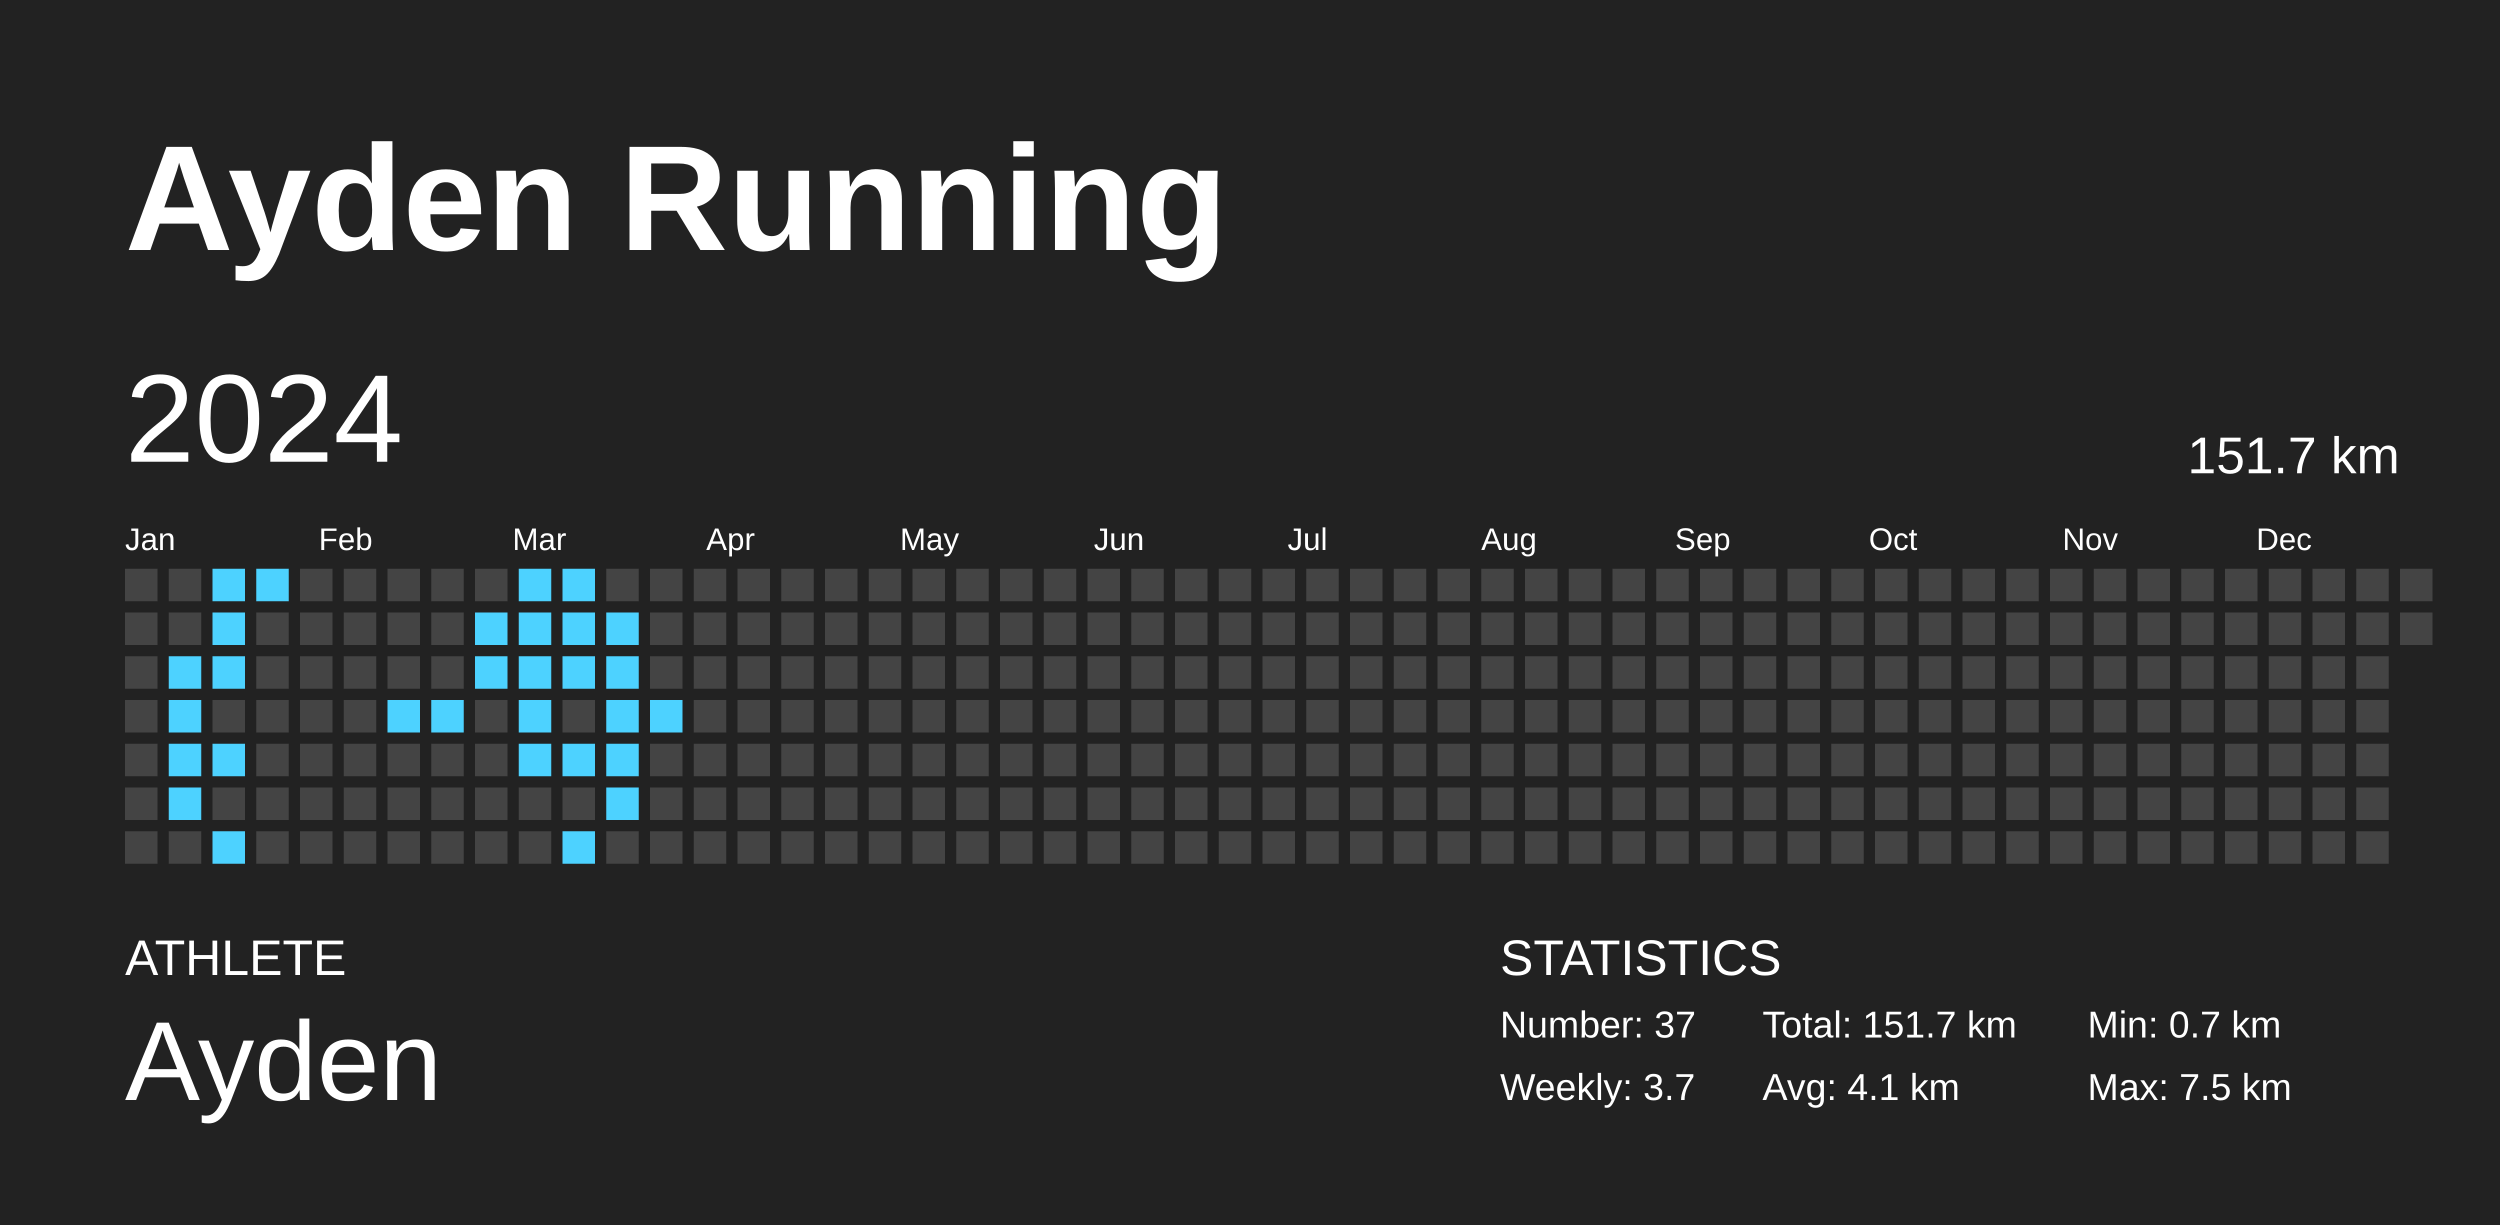
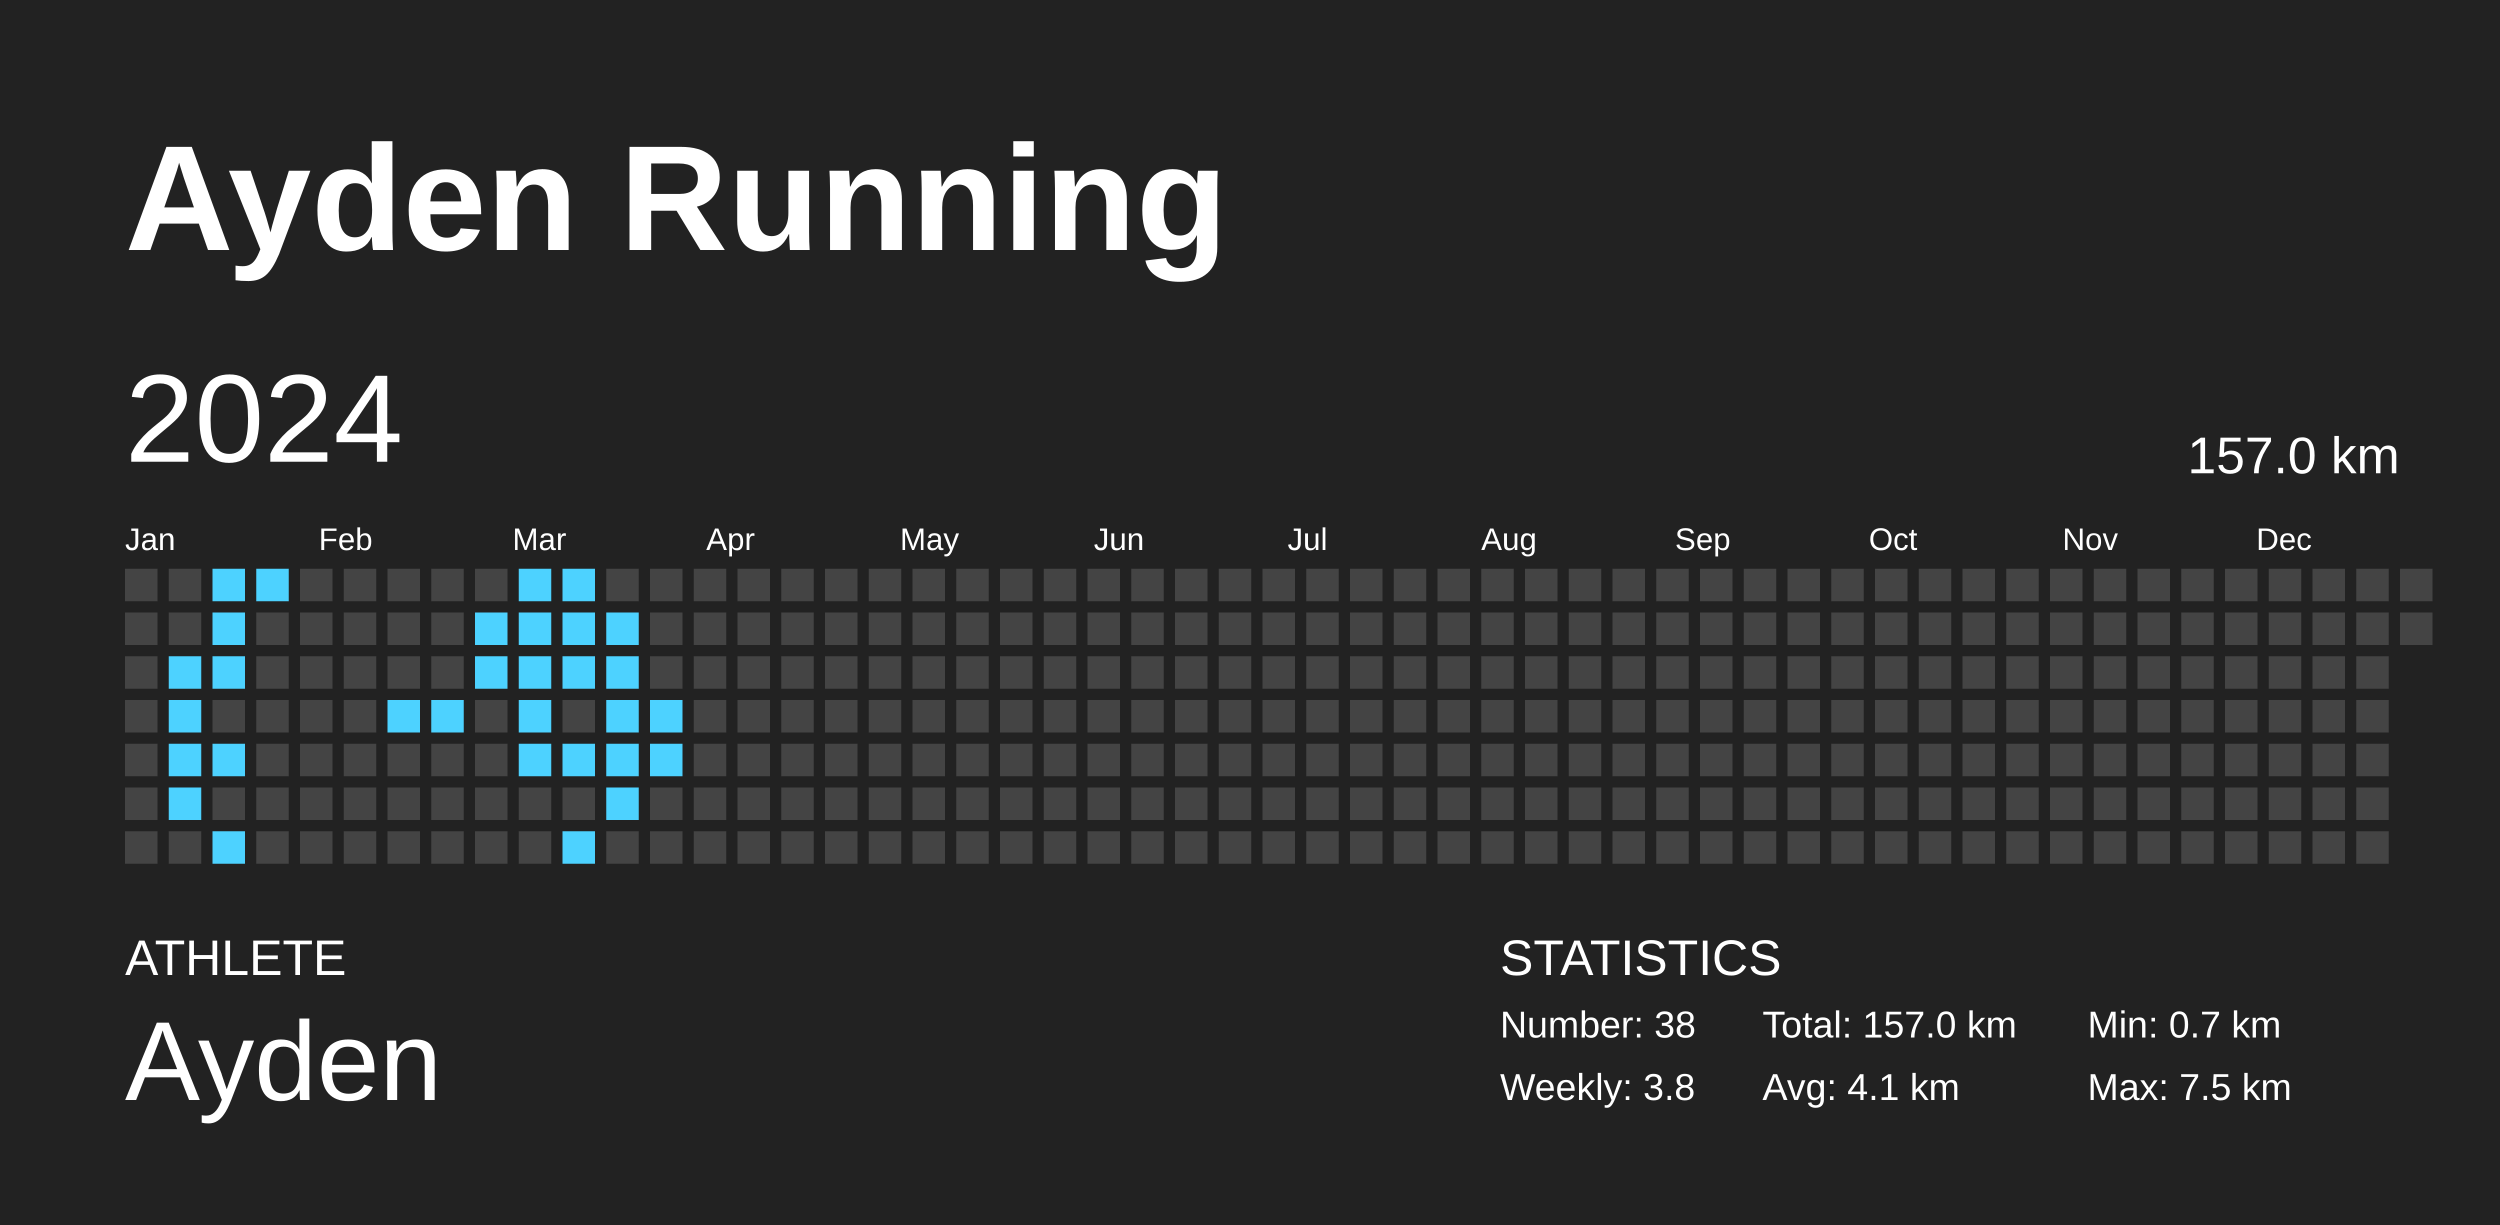
<svg xmlns="http://www.w3.org/2000/svg" baseProfile="full" height="98mm" version="1.1" viewBox="0,0,200,98" width="200mm">
  <defs />
  <rect fill="#222222" height="98" width="200" x="0" y="0" />
  <text fill="#FFFFFF" style="font-size:12px; font-family:Arial; font-weight:bold;" x="10" y="20">Ayden Running</text>
  <text fill="#FFFFFF" style="font-size:4px; font-family:Arial" x="10" y="78">ATHLETE</text>
  <text fill="#FFFFFF" style="font-size:9px; font-family:Arial" x="10" y="88">Ayden</text>
  <text fill="#FFFFFF" style="font-size:4px; font-family:Arial" x="120" y="78">STATISTICS</text>
-   <text fill="#FFFFFF" style="font-size:3px; font-family:Arial" x="120" y="83">Number: 37</text>
-   <text fill="#FFFFFF" style="font-size:3px; font-family:Arial" x="120" y="88">Weekly: 3.7</text>
-   <text fill="#FFFFFF" style="font-size:3px; font-family:Arial" x="141" y="83">Total: 151.7 km</text>
+   <text fill="#FFFFFF" style="font-size:3px; font-family:Arial" x="120" y="83">Number: 38</text>
+   <text fill="#FFFFFF" style="font-size:3px; font-family:Arial" x="120" y="88">Weekly: 3.8</text>
+   <text fill="#FFFFFF" style="font-size:3px; font-family:Arial" x="141" y="83">Total: 157.0 km</text>
  <text fill="#FFFFFF" style="font-size:3px; font-family:Arial" x="141" y="88">Avg: 4.1 km</text>
  <text fill="#FFFFFF" style="font-size:3px; font-family:Arial" x="167" y="83">Min: 0.7 km</text>
  <text fill="#FFFFFF" style="font-size:3px; font-family:Arial" x="167" y="88">Max: 7.5 km</text>
  <text dominant-baseline="hanging" fill="#FFFFFF" style="font-size:10.0px; font-family:Arial;" x="10" y="30">2024</text>
-   <text dominant-baseline="hanging" fill="#FFFFFF" style="font-size:4.125px; font-family:Arial;" x="175" y="35">151.7 km</text>
+   <text dominant-baseline="hanging" fill="#FFFFFF" style="font-size:4.125px; font-family:Arial;" x="175" y="35">157.0 km</text>
  <text fill="#FFFFFF" style="font-size:2.5px; font-family:Arial" x="10.0" y="44">Jan</text>
  <text fill="#FFFFFF" style="font-size:2.5px; font-family:Arial" x="25.5" y="44">Feb</text>
  <text fill="#FFFFFF" style="font-size:2.5px; font-family:Arial" x="41.0" y="44">Mar</text>
  <text fill="#FFFFFF" style="font-size:2.5px; font-family:Arial" x="56.5" y="44">Apr</text>
  <text fill="#FFFFFF" style="font-size:2.5px; font-family:Arial" x="72.0" y="44">May</text>
  <text fill="#FFFFFF" style="font-size:2.5px; font-family:Arial" x="87.5" y="44">Jun</text>
  <text fill="#FFFFFF" style="font-size:2.5px; font-family:Arial" x="103.0" y="44">Jul</text>
  <text fill="#FFFFFF" style="font-size:2.5px; font-family:Arial" x="118.5" y="44">Aug</text>
  <text fill="#FFFFFF" style="font-size:2.5px; font-family:Arial" x="134.0" y="44">Sep</text>
  <text fill="#FFFFFF" style="font-size:2.5px; font-family:Arial" x="149.5" y="44">Oct</text>
  <text fill="#FFFFFF" style="font-size:2.5px; font-family:Arial" x="165.0" y="44">Nov</text>
  <text fill="#FFFFFF" style="font-size:2.5px; font-family:Arial" x="180.5" y="44">Dec</text>
  <rect fill="#444444" height="2.6" width="2.6" x="10.0" y="45.5" />
  <rect fill="#444444" height="2.6" width="2.6" x="10.0" y="49.0" />
  <rect fill="#444444" height="2.6" width="2.6" x="10.0" y="52.5" />
  <rect fill="#444444" height="2.6" width="2.6" x="10.0" y="56.0" />
  <rect fill="#444444" height="2.6" width="2.6" x="10.0" y="59.5" />
  <rect fill="#444444" height="2.6" width="2.6" x="10.0" y="63.0" />
  <rect fill="#444444" height="2.6" width="2.6" x="10.0" y="66.5" />
  <rect fill="#444444" height="2.6" width="2.6" x="13.5" y="45.5" />
  <rect fill="#444444" height="2.6" width="2.6" x="13.5" y="49.0" />
  <rect fill="#4dd2ff" height="2.6" width="2.6" x="13.5" y="52.5" />
  <rect fill="#4dd2ff" height="2.6" width="2.6" x="13.5" y="56.0" />
  <rect fill="#4dd2ff" height="2.6" width="2.6" x="13.5" y="59.5" />
  <rect fill="#4dd2ff" height="2.6" width="2.6" x="13.5" y="63.0" />
  <rect fill="#444444" height="2.6" width="2.6" x="13.5" y="66.5" />
  <rect fill="#4dd2ff" height="2.6" width="2.6" x="17.0" y="45.5" />
  <rect fill="#4dd2ff" height="2.6" width="2.6" x="17.0" y="49.0" />
  <rect fill="#4dd2ff" height="2.6" width="2.6" x="17.0" y="52.5" />
  <rect fill="#444444" height="2.6" width="2.6" x="17.0" y="56.0" />
  <rect fill="#4dd2ff" height="2.6" width="2.6" x="17.0" y="59.5" />
  <rect fill="#444444" height="2.6" width="2.6" x="17.0" y="63.0" />
  <rect fill="#4dd2ff" height="2.6" width="2.6" x="17.0" y="66.5" />
  <rect fill="#4dd2ff" height="2.6" width="2.6" x="20.5" y="45.5" />
  <rect fill="#444444" height="2.6" width="2.6" x="20.5" y="49.0" />
  <rect fill="#444444" height="2.6" width="2.6" x="20.5" y="52.5" />
  <rect fill="#444444" height="2.6" width="2.6" x="20.5" y="56.0" />
  <rect fill="#444444" height="2.6" width="2.6" x="20.5" y="59.5" />
  <rect fill="#444444" height="2.6" width="2.6" x="20.5" y="63.0" />
  <rect fill="#444444" height="2.6" width="2.6" x="20.5" y="66.5" />
  <rect fill="#444444" height="2.6" width="2.6" x="24.0" y="45.5" />
  <rect fill="#444444" height="2.6" width="2.6" x="24.0" y="49.0" />
  <rect fill="#444444" height="2.6" width="2.6" x="24.0" y="52.5" />
  <rect fill="#444444" height="2.6" width="2.6" x="24.0" y="56.0" />
  <rect fill="#444444" height="2.6" width="2.6" x="24.0" y="59.5" />
  <rect fill="#444444" height="2.6" width="2.6" x="24.0" y="63.0" />
  <rect fill="#444444" height="2.6" width="2.6" x="24.0" y="66.5" />
  <rect fill="#444444" height="2.6" width="2.6" x="27.5" y="45.5" />
  <rect fill="#444444" height="2.6" width="2.6" x="27.5" y="49.0" />
  <rect fill="#444444" height="2.6" width="2.6" x="27.5" y="52.5" />
  <rect fill="#444444" height="2.6" width="2.6" x="27.5" y="56.0" />
  <rect fill="#444444" height="2.6" width="2.6" x="27.5" y="59.5" />
  <rect fill="#444444" height="2.6" width="2.6" x="27.5" y="63.0" />
  <rect fill="#444444" height="2.6" width="2.6" x="27.5" y="66.5" />
  <rect fill="#444444" height="2.6" width="2.6" x="31.0" y="45.5" />
  <rect fill="#444444" height="2.6" width="2.6" x="31.0" y="49.0" />
  <rect fill="#444444" height="2.6" width="2.6" x="31.0" y="52.5" />
  <rect fill="#4dd2ff" height="2.6" width="2.6" x="31.0" y="56.0" />
  <rect fill="#444444" height="2.6" width="2.6" x="31.0" y="59.5" />
  <rect fill="#444444" height="2.6" width="2.6" x="31.0" y="63.0" />
  <rect fill="#444444" height="2.6" width="2.6" x="31.0" y="66.5" />
  <rect fill="#444444" height="2.6" width="2.6" x="34.5" y="45.5" />
  <rect fill="#444444" height="2.6" width="2.6" x="34.5" y="49.0" />
  <rect fill="#444444" height="2.6" width="2.6" x="34.5" y="52.5" />
  <rect fill="#4dd2ff" height="2.6" width="2.6" x="34.5" y="56.0" />
  <rect fill="#444444" height="2.6" width="2.6" x="34.5" y="59.5" />
  <rect fill="#444444" height="2.6" width="2.6" x="34.5" y="63.0" />
  <rect fill="#444444" height="2.6" width="2.6" x="34.5" y="66.5" />
  <rect fill="#444444" height="2.6" width="2.6" x="38.0" y="45.5" />
  <rect fill="#4dd2ff" height="2.6" width="2.6" x="38.0" y="49.0" />
  <rect fill="#4dd2ff" height="2.6" width="2.6" x="38.0" y="52.5" />
  <rect fill="#444444" height="2.6" width="2.6" x="38.0" y="56.0" />
  <rect fill="#444444" height="2.6" width="2.6" x="38.0" y="59.5" />
  <rect fill="#444444" height="2.6" width="2.6" x="38.0" y="63.0" />
  <rect fill="#444444" height="2.6" width="2.6" x="38.0" y="66.5" />
  <rect fill="#4dd2ff" height="2.6" width="2.6" x="41.5" y="45.5" />
  <rect fill="#4dd2ff" height="2.6" width="2.6" x="41.5" y="49.0" />
  <rect fill="#4dd2ff" height="2.6" width="2.6" x="41.5" y="52.5" />
  <rect fill="#4dd2ff" height="2.6" width="2.6" x="41.5" y="56.0" />
  <rect fill="#4dd2ff" height="2.6" width="2.6" x="41.5" y="59.5" />
  <rect fill="#444444" height="2.6" width="2.6" x="41.5" y="63.0" />
  <rect fill="#444444" height="2.6" width="2.6" x="41.5" y="66.5" />
  <rect fill="#4dd2ff" height="2.6" width="2.6" x="45.0" y="45.5" />
  <rect fill="#4dd2ff" height="2.6" width="2.6" x="45.0" y="49.0" />
  <rect fill="#4dd2ff" height="2.6" width="2.6" x="45.0" y="52.5" />
  <rect fill="#444444" height="2.6" width="2.6" x="45.0" y="56.0" />
  <rect fill="#4dd2ff" height="2.6" width="2.6" x="45.0" y="59.5" />
  <rect fill="#444444" height="2.6" width="2.6" x="45.0" y="63.0" />
  <rect fill="#4dd2ff" height="2.6" width="2.6" x="45.0" y="66.5" />
  <rect fill="#444444" height="2.6" width="2.6" x="48.5" y="45.5" />
  <rect fill="#4dd2ff" height="2.6" width="2.6" x="48.5" y="49.0" />
  <rect fill="#4dd2ff" height="2.6" width="2.6" x="48.5" y="52.5" />
  <rect fill="#4dd2ff" height="2.6" width="2.6" x="48.5" y="56.0" />
  <rect fill="#4dd2ff" height="2.6" width="2.6" x="48.5" y="59.5" />
  <rect fill="#4dd2ff" height="2.6" width="2.6" x="48.5" y="63.0" />
  <rect fill="#444444" height="2.6" width="2.6" x="48.5" y="66.5" />
  <rect fill="#444444" height="2.6" width="2.6" x="52.0" y="45.5" />
  <rect fill="#444444" height="2.6" width="2.6" x="52.0" y="49.0" />
  <rect fill="#444444" height="2.6" width="2.6" x="52.0" y="52.5" />
  <rect fill="#4dd2ff" height="2.6" width="2.6" x="52.0" y="56.0" />
-   <rect fill="#444444" height="2.6" width="2.6" x="52.0" y="59.5" />
+   <rect fill="#4dd2ff" height="2.6" width="2.6" x="52.0" y="59.5" />
  <rect fill="#444444" height="2.6" width="2.6" x="52.0" y="63.0" />
  <rect fill="#444444" height="2.6" width="2.6" x="52.0" y="66.5" />
  <rect fill="#444444" height="2.6" width="2.6" x="55.5" y="45.5" />
  <rect fill="#444444" height="2.6" width="2.6" x="55.5" y="49.0" />
  <rect fill="#444444" height="2.6" width="2.6" x="55.5" y="52.5" />
  <rect fill="#444444" height="2.6" width="2.6" x="55.5" y="56.0" />
  <rect fill="#444444" height="2.6" width="2.6" x="55.5" y="59.5" />
  <rect fill="#444444" height="2.6" width="2.6" x="55.5" y="63.0" />
  <rect fill="#444444" height="2.6" width="2.6" x="55.5" y="66.5" />
  <rect fill="#444444" height="2.6" width="2.6" x="59.0" y="45.5" />
  <rect fill="#444444" height="2.6" width="2.6" x="59.0" y="49.0" />
  <rect fill="#444444" height="2.6" width="2.6" x="59.0" y="52.5" />
  <rect fill="#444444" height="2.6" width="2.6" x="59.0" y="56.0" />
  <rect fill="#444444" height="2.6" width="2.6" x="59.0" y="59.5" />
  <rect fill="#444444" height="2.6" width="2.6" x="59.0" y="63.0" />
  <rect fill="#444444" height="2.6" width="2.6" x="59.0" y="66.5" />
  <rect fill="#444444" height="2.6" width="2.6" x="62.5" y="45.5" />
  <rect fill="#444444" height="2.6" width="2.6" x="62.5" y="49.0" />
  <rect fill="#444444" height="2.6" width="2.6" x="62.5" y="52.5" />
  <rect fill="#444444" height="2.6" width="2.6" x="62.5" y="56.0" />
  <rect fill="#444444" height="2.6" width="2.6" x="62.5" y="59.5" />
  <rect fill="#444444" height="2.6" width="2.6" x="62.5" y="63.0" />
  <rect fill="#444444" height="2.6" width="2.6" x="62.5" y="66.5" />
  <rect fill="#444444" height="2.6" width="2.6" x="66.0" y="45.5" />
  <rect fill="#444444" height="2.6" width="2.6" x="66.0" y="49.0" />
  <rect fill="#444444" height="2.6" width="2.6" x="66.0" y="52.5" />
  <rect fill="#444444" height="2.6" width="2.6" x="66.0" y="56.0" />
  <rect fill="#444444" height="2.6" width="2.6" x="66.0" y="59.5" />
  <rect fill="#444444" height="2.6" width="2.6" x="66.0" y="63.0" />
  <rect fill="#444444" height="2.6" width="2.6" x="66.0" y="66.5" />
  <rect fill="#444444" height="2.6" width="2.6" x="69.5" y="45.5" />
  <rect fill="#444444" height="2.6" width="2.6" x="69.5" y="49.0" />
  <rect fill="#444444" height="2.6" width="2.6" x="69.5" y="52.5" />
  <rect fill="#444444" height="2.6" width="2.6" x="69.5" y="56.0" />
  <rect fill="#444444" height="2.6" width="2.6" x="69.5" y="59.5" />
  <rect fill="#444444" height="2.6" width="2.6" x="69.5" y="63.0" />
  <rect fill="#444444" height="2.6" width="2.6" x="69.5" y="66.5" />
  <rect fill="#444444" height="2.6" width="2.6" x="73.0" y="45.5" />
  <rect fill="#444444" height="2.6" width="2.6" x="73.0" y="49.0" />
  <rect fill="#444444" height="2.6" width="2.6" x="73.0" y="52.5" />
  <rect fill="#444444" height="2.6" width="2.6" x="73.0" y="56.0" />
  <rect fill="#444444" height="2.6" width="2.6" x="73.0" y="59.5" />
  <rect fill="#444444" height="2.6" width="2.6" x="73.0" y="63.0" />
  <rect fill="#444444" height="2.6" width="2.6" x="73.0" y="66.5" />
  <rect fill="#444444" height="2.6" width="2.6" x="76.5" y="45.5" />
  <rect fill="#444444" height="2.6" width="2.6" x="76.5" y="49.0" />
  <rect fill="#444444" height="2.6" width="2.6" x="76.5" y="52.5" />
  <rect fill="#444444" height="2.6" width="2.6" x="76.5" y="56.0" />
  <rect fill="#444444" height="2.6" width="2.6" x="76.5" y="59.5" />
  <rect fill="#444444" height="2.6" width="2.6" x="76.5" y="63.0" />
  <rect fill="#444444" height="2.6" width="2.6" x="76.5" y="66.5" />
  <rect fill="#444444" height="2.6" width="2.6" x="80.0" y="45.5" />
  <rect fill="#444444" height="2.6" width="2.6" x="80.0" y="49.0" />
  <rect fill="#444444" height="2.6" width="2.6" x="80.0" y="52.5" />
  <rect fill="#444444" height="2.6" width="2.6" x="80.0" y="56.0" />
  <rect fill="#444444" height="2.6" width="2.6" x="80.0" y="59.5" />
  <rect fill="#444444" height="2.6" width="2.6" x="80.0" y="63.0" />
  <rect fill="#444444" height="2.6" width="2.6" x="80.0" y="66.5" />
  <rect fill="#444444" height="2.6" width="2.6" x="83.5" y="45.5" />
  <rect fill="#444444" height="2.6" width="2.6" x="83.5" y="49.0" />
  <rect fill="#444444" height="2.6" width="2.6" x="83.5" y="52.5" />
  <rect fill="#444444" height="2.6" width="2.6" x="83.5" y="56.0" />
  <rect fill="#444444" height="2.6" width="2.6" x="83.5" y="59.5" />
  <rect fill="#444444" height="2.6" width="2.6" x="83.5" y="63.0" />
  <rect fill="#444444" height="2.6" width="2.6" x="83.5" y="66.5" />
  <rect fill="#444444" height="2.6" width="2.6" x="87.0" y="45.5" />
  <rect fill="#444444" height="2.6" width="2.6" x="87.0" y="49.0" />
  <rect fill="#444444" height="2.6" width="2.6" x="87.0" y="52.5" />
  <rect fill="#444444" height="2.6" width="2.6" x="87.0" y="56.0" />
  <rect fill="#444444" height="2.6" width="2.6" x="87.0" y="59.5" />
  <rect fill="#444444" height="2.6" width="2.6" x="87.0" y="63.0" />
  <rect fill="#444444" height="2.6" width="2.6" x="87.0" y="66.5" />
  <rect fill="#444444" height="2.6" width="2.6" x="90.5" y="45.5" />
  <rect fill="#444444" height="2.6" width="2.6" x="90.5" y="49.0" />
  <rect fill="#444444" height="2.6" width="2.6" x="90.5" y="52.5" />
  <rect fill="#444444" height="2.6" width="2.6" x="90.5" y="56.0" />
  <rect fill="#444444" height="2.6" width="2.6" x="90.5" y="59.5" />
  <rect fill="#444444" height="2.6" width="2.6" x="90.5" y="63.0" />
  <rect fill="#444444" height="2.6" width="2.6" x="90.5" y="66.5" />
  <rect fill="#444444" height="2.6" width="2.6" x="94.0" y="45.5" />
  <rect fill="#444444" height="2.6" width="2.6" x="94.0" y="49.0" />
  <rect fill="#444444" height="2.6" width="2.6" x="94.0" y="52.5" />
  <rect fill="#444444" height="2.6" width="2.6" x="94.0" y="56.0" />
  <rect fill="#444444" height="2.6" width="2.6" x="94.0" y="59.5" />
  <rect fill="#444444" height="2.6" width="2.6" x="94.0" y="63.0" />
  <rect fill="#444444" height="2.6" width="2.6" x="94.0" y="66.5" />
  <rect fill="#444444" height="2.6" width="2.6" x="97.5" y="45.5" />
  <rect fill="#444444" height="2.6" width="2.6" x="97.5" y="49.0" />
  <rect fill="#444444" height="2.6" width="2.6" x="97.5" y="52.5" />
  <rect fill="#444444" height="2.6" width="2.6" x="97.5" y="56.0" />
  <rect fill="#444444" height="2.6" width="2.6" x="97.5" y="59.5" />
  <rect fill="#444444" height="2.6" width="2.6" x="97.5" y="63.0" />
  <rect fill="#444444" height="2.6" width="2.6" x="97.5" y="66.5" />
  <rect fill="#444444" height="2.6" width="2.6" x="101.0" y="45.5" />
  <rect fill="#444444" height="2.6" width="2.6" x="101.0" y="49.0" />
  <rect fill="#444444" height="2.6" width="2.6" x="101.0" y="52.5" />
  <rect fill="#444444" height="2.6" width="2.6" x="101.0" y="56.0" />
  <rect fill="#444444" height="2.6" width="2.6" x="101.0" y="59.5" />
  <rect fill="#444444" height="2.6" width="2.6" x="101.0" y="63.0" />
  <rect fill="#444444" height="2.6" width="2.6" x="101.0" y="66.5" />
  <rect fill="#444444" height="2.6" width="2.6" x="104.5" y="45.5" />
  <rect fill="#444444" height="2.6" width="2.6" x="104.5" y="49.0" />
  <rect fill="#444444" height="2.6" width="2.6" x="104.5" y="52.5" />
  <rect fill="#444444" height="2.6" width="2.6" x="104.5" y="56.0" />
  <rect fill="#444444" height="2.6" width="2.6" x="104.5" y="59.5" />
  <rect fill="#444444" height="2.6" width="2.6" x="104.5" y="63.0" />
  <rect fill="#444444" height="2.6" width="2.6" x="104.5" y="66.5" />
  <rect fill="#444444" height="2.6" width="2.6" x="108.0" y="45.5" />
  <rect fill="#444444" height="2.6" width="2.6" x="108.0" y="49.0" />
  <rect fill="#444444" height="2.6" width="2.6" x="108.0" y="52.5" />
  <rect fill="#444444" height="2.6" width="2.6" x="108.0" y="56.0" />
  <rect fill="#444444" height="2.6" width="2.6" x="108.0" y="59.5" />
  <rect fill="#444444" height="2.6" width="2.6" x="108.0" y="63.0" />
  <rect fill="#444444" height="2.6" width="2.6" x="108.0" y="66.5" />
  <rect fill="#444444" height="2.6" width="2.6" x="111.5" y="45.5" />
  <rect fill="#444444" height="2.6" width="2.6" x="111.5" y="49.0" />
  <rect fill="#444444" height="2.6" width="2.6" x="111.5" y="52.5" />
  <rect fill="#444444" height="2.6" width="2.6" x="111.5" y="56.0" />
  <rect fill="#444444" height="2.6" width="2.6" x="111.5" y="59.5" />
  <rect fill="#444444" height="2.6" width="2.6" x="111.5" y="63.0" />
  <rect fill="#444444" height="2.6" width="2.6" x="111.5" y="66.5" />
  <rect fill="#444444" height="2.6" width="2.6" x="115.0" y="45.5" />
  <rect fill="#444444" height="2.6" width="2.6" x="115.0" y="49.0" />
  <rect fill="#444444" height="2.6" width="2.6" x="115.0" y="52.5" />
  <rect fill="#444444" height="2.6" width="2.6" x="115.0" y="56.0" />
  <rect fill="#444444" height="2.6" width="2.6" x="115.0" y="59.5" />
  <rect fill="#444444" height="2.6" width="2.6" x="115.0" y="63.0" />
  <rect fill="#444444" height="2.6" width="2.6" x="115.0" y="66.5" />
  <rect fill="#444444" height="2.6" width="2.6" x="118.5" y="45.5" />
  <rect fill="#444444" height="2.6" width="2.6" x="118.5" y="49.0" />
  <rect fill="#444444" height="2.6" width="2.6" x="118.5" y="52.5" />
  <rect fill="#444444" height="2.6" width="2.6" x="118.5" y="56.0" />
  <rect fill="#444444" height="2.6" width="2.6" x="118.5" y="59.5" />
  <rect fill="#444444" height="2.6" width="2.6" x="118.5" y="63.0" />
  <rect fill="#444444" height="2.6" width="2.6" x="118.5" y="66.5" />
  <rect fill="#444444" height="2.6" width="2.6" x="122.0" y="45.5" />
  <rect fill="#444444" height="2.6" width="2.6" x="122.0" y="49.0" />
  <rect fill="#444444" height="2.6" width="2.6" x="122.0" y="52.5" />
  <rect fill="#444444" height="2.6" width="2.6" x="122.0" y="56.0" />
  <rect fill="#444444" height="2.6" width="2.6" x="122.0" y="59.5" />
  <rect fill="#444444" height="2.6" width="2.6" x="122.0" y="63.0" />
  <rect fill="#444444" height="2.6" width="2.6" x="122.0" y="66.5" />
  <rect fill="#444444" height="2.6" width="2.6" x="125.5" y="45.5" />
  <rect fill="#444444" height="2.6" width="2.6" x="125.5" y="49.0" />
  <rect fill="#444444" height="2.6" width="2.6" x="125.5" y="52.5" />
  <rect fill="#444444" height="2.6" width="2.6" x="125.5" y="56.0" />
  <rect fill="#444444" height="2.6" width="2.6" x="125.5" y="59.5" />
  <rect fill="#444444" height="2.6" width="2.6" x="125.5" y="63.0" />
  <rect fill="#444444" height="2.6" width="2.6" x="125.5" y="66.5" />
  <rect fill="#444444" height="2.6" width="2.6" x="129.0" y="45.5" />
  <rect fill="#444444" height="2.6" width="2.6" x="129.0" y="49.0" />
  <rect fill="#444444" height="2.6" width="2.6" x="129.0" y="52.5" />
  <rect fill="#444444" height="2.6" width="2.6" x="129.0" y="56.0" />
  <rect fill="#444444" height="2.6" width="2.6" x="129.0" y="59.5" />
  <rect fill="#444444" height="2.6" width="2.6" x="129.0" y="63.0" />
  <rect fill="#444444" height="2.6" width="2.6" x="129.0" y="66.5" />
  <rect fill="#444444" height="2.6" width="2.6" x="132.5" y="45.5" />
  <rect fill="#444444" height="2.6" width="2.6" x="132.5" y="49.0" />
  <rect fill="#444444" height="2.6" width="2.6" x="132.5" y="52.5" />
  <rect fill="#444444" height="2.6" width="2.6" x="132.5" y="56.0" />
  <rect fill="#444444" height="2.6" width="2.6" x="132.5" y="59.5" />
  <rect fill="#444444" height="2.6" width="2.6" x="132.5" y="63.0" />
  <rect fill="#444444" height="2.6" width="2.6" x="132.5" y="66.5" />
  <rect fill="#444444" height="2.6" width="2.6" x="136.0" y="45.5" />
  <rect fill="#444444" height="2.6" width="2.6" x="136.0" y="49.0" />
  <rect fill="#444444" height="2.6" width="2.6" x="136.0" y="52.5" />
  <rect fill="#444444" height="2.6" width="2.6" x="136.0" y="56.0" />
  <rect fill="#444444" height="2.6" width="2.6" x="136.0" y="59.5" />
  <rect fill="#444444" height="2.6" width="2.6" x="136.0" y="63.0" />
  <rect fill="#444444" height="2.6" width="2.6" x="136.0" y="66.5" />
  <rect fill="#444444" height="2.6" width="2.6" x="139.5" y="45.5" />
  <rect fill="#444444" height="2.6" width="2.6" x="139.5" y="49.0" />
  <rect fill="#444444" height="2.6" width="2.6" x="139.5" y="52.5" />
  <rect fill="#444444" height="2.6" width="2.6" x="139.5" y="56.0" />
  <rect fill="#444444" height="2.6" width="2.6" x="139.5" y="59.5" />
  <rect fill="#444444" height="2.6" width="2.6" x="139.5" y="63.0" />
  <rect fill="#444444" height="2.6" width="2.6" x="139.5" y="66.5" />
  <rect fill="#444444" height="2.6" width="2.6" x="143.0" y="45.5" />
  <rect fill="#444444" height="2.6" width="2.6" x="143.0" y="49.0" />
  <rect fill="#444444" height="2.6" width="2.6" x="143.0" y="52.5" />
  <rect fill="#444444" height="2.6" width="2.6" x="143.0" y="56.0" />
  <rect fill="#444444" height="2.6" width="2.6" x="143.0" y="59.5" />
  <rect fill="#444444" height="2.6" width="2.6" x="143.0" y="63.0" />
  <rect fill="#444444" height="2.6" width="2.6" x="143.0" y="66.5" />
  <rect fill="#444444" height="2.6" width="2.6" x="146.5" y="45.5" />
  <rect fill="#444444" height="2.6" width="2.6" x="146.5" y="49.0" />
  <rect fill="#444444" height="2.6" width="2.6" x="146.5" y="52.5" />
  <rect fill="#444444" height="2.6" width="2.6" x="146.5" y="56.0" />
  <rect fill="#444444" height="2.6" width="2.6" x="146.5" y="59.5" />
  <rect fill="#444444" height="2.6" width="2.6" x="146.5" y="63.0" />
  <rect fill="#444444" height="2.6" width="2.6" x="146.5" y="66.5" />
  <rect fill="#444444" height="2.6" width="2.6" x="150.0" y="45.5" />
  <rect fill="#444444" height="2.6" width="2.6" x="150.0" y="49.0" />
  <rect fill="#444444" height="2.6" width="2.6" x="150.0" y="52.5" />
  <rect fill="#444444" height="2.6" width="2.6" x="150.0" y="56.0" />
  <rect fill="#444444" height="2.6" width="2.6" x="150.0" y="59.5" />
  <rect fill="#444444" height="2.6" width="2.6" x="150.0" y="63.0" />
  <rect fill="#444444" height="2.6" width="2.6" x="150.0" y="66.5" />
  <rect fill="#444444" height="2.6" width="2.6" x="153.5" y="45.5" />
  <rect fill="#444444" height="2.6" width="2.6" x="153.5" y="49.0" />
  <rect fill="#444444" height="2.6" width="2.6" x="153.5" y="52.5" />
  <rect fill="#444444" height="2.6" width="2.6" x="153.5" y="56.0" />
  <rect fill="#444444" height="2.6" width="2.6" x="153.5" y="59.5" />
  <rect fill="#444444" height="2.6" width="2.6" x="153.5" y="63.0" />
  <rect fill="#444444" height="2.6" width="2.6" x="153.5" y="66.5" />
  <rect fill="#444444" height="2.6" width="2.6" x="157.0" y="45.5" />
  <rect fill="#444444" height="2.6" width="2.6" x="157.0" y="49.0" />
  <rect fill="#444444" height="2.6" width="2.6" x="157.0" y="52.5" />
  <rect fill="#444444" height="2.6" width="2.6" x="157.0" y="56.0" />
  <rect fill="#444444" height="2.6" width="2.6" x="157.0" y="59.5" />
  <rect fill="#444444" height="2.6" width="2.6" x="157.0" y="63.0" />
  <rect fill="#444444" height="2.6" width="2.6" x="157.0" y="66.5" />
  <rect fill="#444444" height="2.6" width="2.6" x="160.5" y="45.5" />
  <rect fill="#444444" height="2.6" width="2.6" x="160.5" y="49.0" />
  <rect fill="#444444" height="2.6" width="2.6" x="160.5" y="52.5" />
  <rect fill="#444444" height="2.6" width="2.6" x="160.5" y="56.0" />
  <rect fill="#444444" height="2.6" width="2.6" x="160.5" y="59.5" />
  <rect fill="#444444" height="2.6" width="2.6" x="160.5" y="63.0" />
  <rect fill="#444444" height="2.6" width="2.6" x="160.5" y="66.5" />
  <rect fill="#444444" height="2.6" width="2.6" x="164.0" y="45.5" />
  <rect fill="#444444" height="2.6" width="2.6" x="164.0" y="49.0" />
  <rect fill="#444444" height="2.6" width="2.6" x="164.0" y="52.5" />
  <rect fill="#444444" height="2.6" width="2.6" x="164.0" y="56.0" />
  <rect fill="#444444" height="2.6" width="2.6" x="164.0" y="59.5" />
  <rect fill="#444444" height="2.6" width="2.6" x="164.0" y="63.0" />
  <rect fill="#444444" height="2.6" width="2.6" x="164.0" y="66.5" />
  <rect fill="#444444" height="2.6" width="2.6" x="167.5" y="45.5" />
  <rect fill="#444444" height="2.6" width="2.6" x="167.5" y="49.0" />
  <rect fill="#444444" height="2.6" width="2.6" x="167.5" y="52.5" />
  <rect fill="#444444" height="2.6" width="2.6" x="167.5" y="56.0" />
  <rect fill="#444444" height="2.6" width="2.6" x="167.5" y="59.5" />
  <rect fill="#444444" height="2.6" width="2.6" x="167.5" y="63.0" />
  <rect fill="#444444" height="2.6" width="2.6" x="167.5" y="66.5" />
  <rect fill="#444444" height="2.6" width="2.6" x="171.0" y="45.5" />
  <rect fill="#444444" height="2.6" width="2.6" x="171.0" y="49.0" />
  <rect fill="#444444" height="2.6" width="2.6" x="171.0" y="52.5" />
  <rect fill="#444444" height="2.6" width="2.6" x="171.0" y="56.0" />
  <rect fill="#444444" height="2.6" width="2.6" x="171.0" y="59.5" />
  <rect fill="#444444" height="2.6" width="2.6" x="171.0" y="63.0" />
  <rect fill="#444444" height="2.6" width="2.6" x="171.0" y="66.5" />
  <rect fill="#444444" height="2.6" width="2.6" x="174.5" y="45.5" />
  <rect fill="#444444" height="2.6" width="2.6" x="174.5" y="49.0" />
  <rect fill="#444444" height="2.6" width="2.6" x="174.5" y="52.5" />
  <rect fill="#444444" height="2.6" width="2.6" x="174.5" y="56.0" />
  <rect fill="#444444" height="2.6" width="2.6" x="174.5" y="59.5" />
  <rect fill="#444444" height="2.6" width="2.6" x="174.5" y="63.0" />
  <rect fill="#444444" height="2.6" width="2.6" x="174.5" y="66.5" />
  <rect fill="#444444" height="2.6" width="2.6" x="178.0" y="45.5" />
  <rect fill="#444444" height="2.6" width="2.6" x="178.0" y="49.0" />
  <rect fill="#444444" height="2.6" width="2.6" x="178.0" y="52.5" />
  <rect fill="#444444" height="2.6" width="2.6" x="178.0" y="56.0" />
  <rect fill="#444444" height="2.6" width="2.6" x="178.0" y="59.5" />
  <rect fill="#444444" height="2.6" width="2.6" x="178.0" y="63.0" />
  <rect fill="#444444" height="2.6" width="2.6" x="178.0" y="66.5" />
  <rect fill="#444444" height="2.6" width="2.6" x="181.5" y="45.5" />
  <rect fill="#444444" height="2.6" width="2.6" x="181.5" y="49.0" />
  <rect fill="#444444" height="2.6" width="2.6" x="181.5" y="52.5" />
  <rect fill="#444444" height="2.6" width="2.6" x="181.5" y="56.0" />
  <rect fill="#444444" height="2.6" width="2.6" x="181.5" y="59.5" />
  <rect fill="#444444" height="2.6" width="2.6" x="181.5" y="63.0" />
  <rect fill="#444444" height="2.6" width="2.6" x="181.5" y="66.5" />
  <rect fill="#444444" height="2.6" width="2.6" x="185.0" y="45.5" />
  <rect fill="#444444" height="2.6" width="2.6" x="185.0" y="49.0" />
  <rect fill="#444444" height="2.6" width="2.6" x="185.0" y="52.5" />
  <rect fill="#444444" height="2.6" width="2.6" x="185.0" y="56.0" />
  <rect fill="#444444" height="2.6" width="2.6" x="185.0" y="59.5" />
  <rect fill="#444444" height="2.6" width="2.6" x="185.0" y="63.0" />
  <rect fill="#444444" height="2.6" width="2.6" x="185.0" y="66.5" />
  <rect fill="#444444" height="2.6" width="2.6" x="188.5" y="45.5" />
  <rect fill="#444444" height="2.6" width="2.6" x="188.5" y="49.0" />
  <rect fill="#444444" height="2.6" width="2.6" x="188.5" y="52.5" />
  <rect fill="#444444" height="2.6" width="2.6" x="188.5" y="56.0" />
  <rect fill="#444444" height="2.6" width="2.6" x="188.5" y="59.5" />
  <rect fill="#444444" height="2.6" width="2.6" x="188.5" y="63.0" />
  <rect fill="#444444" height="2.6" width="2.6" x="188.5" y="66.5" />
  <rect fill="#444444" height="2.6" width="2.6" x="192.0" y="45.5" />
  <rect fill="#444444" height="2.6" width="2.6" x="192.0" y="49.0" />
</svg>
